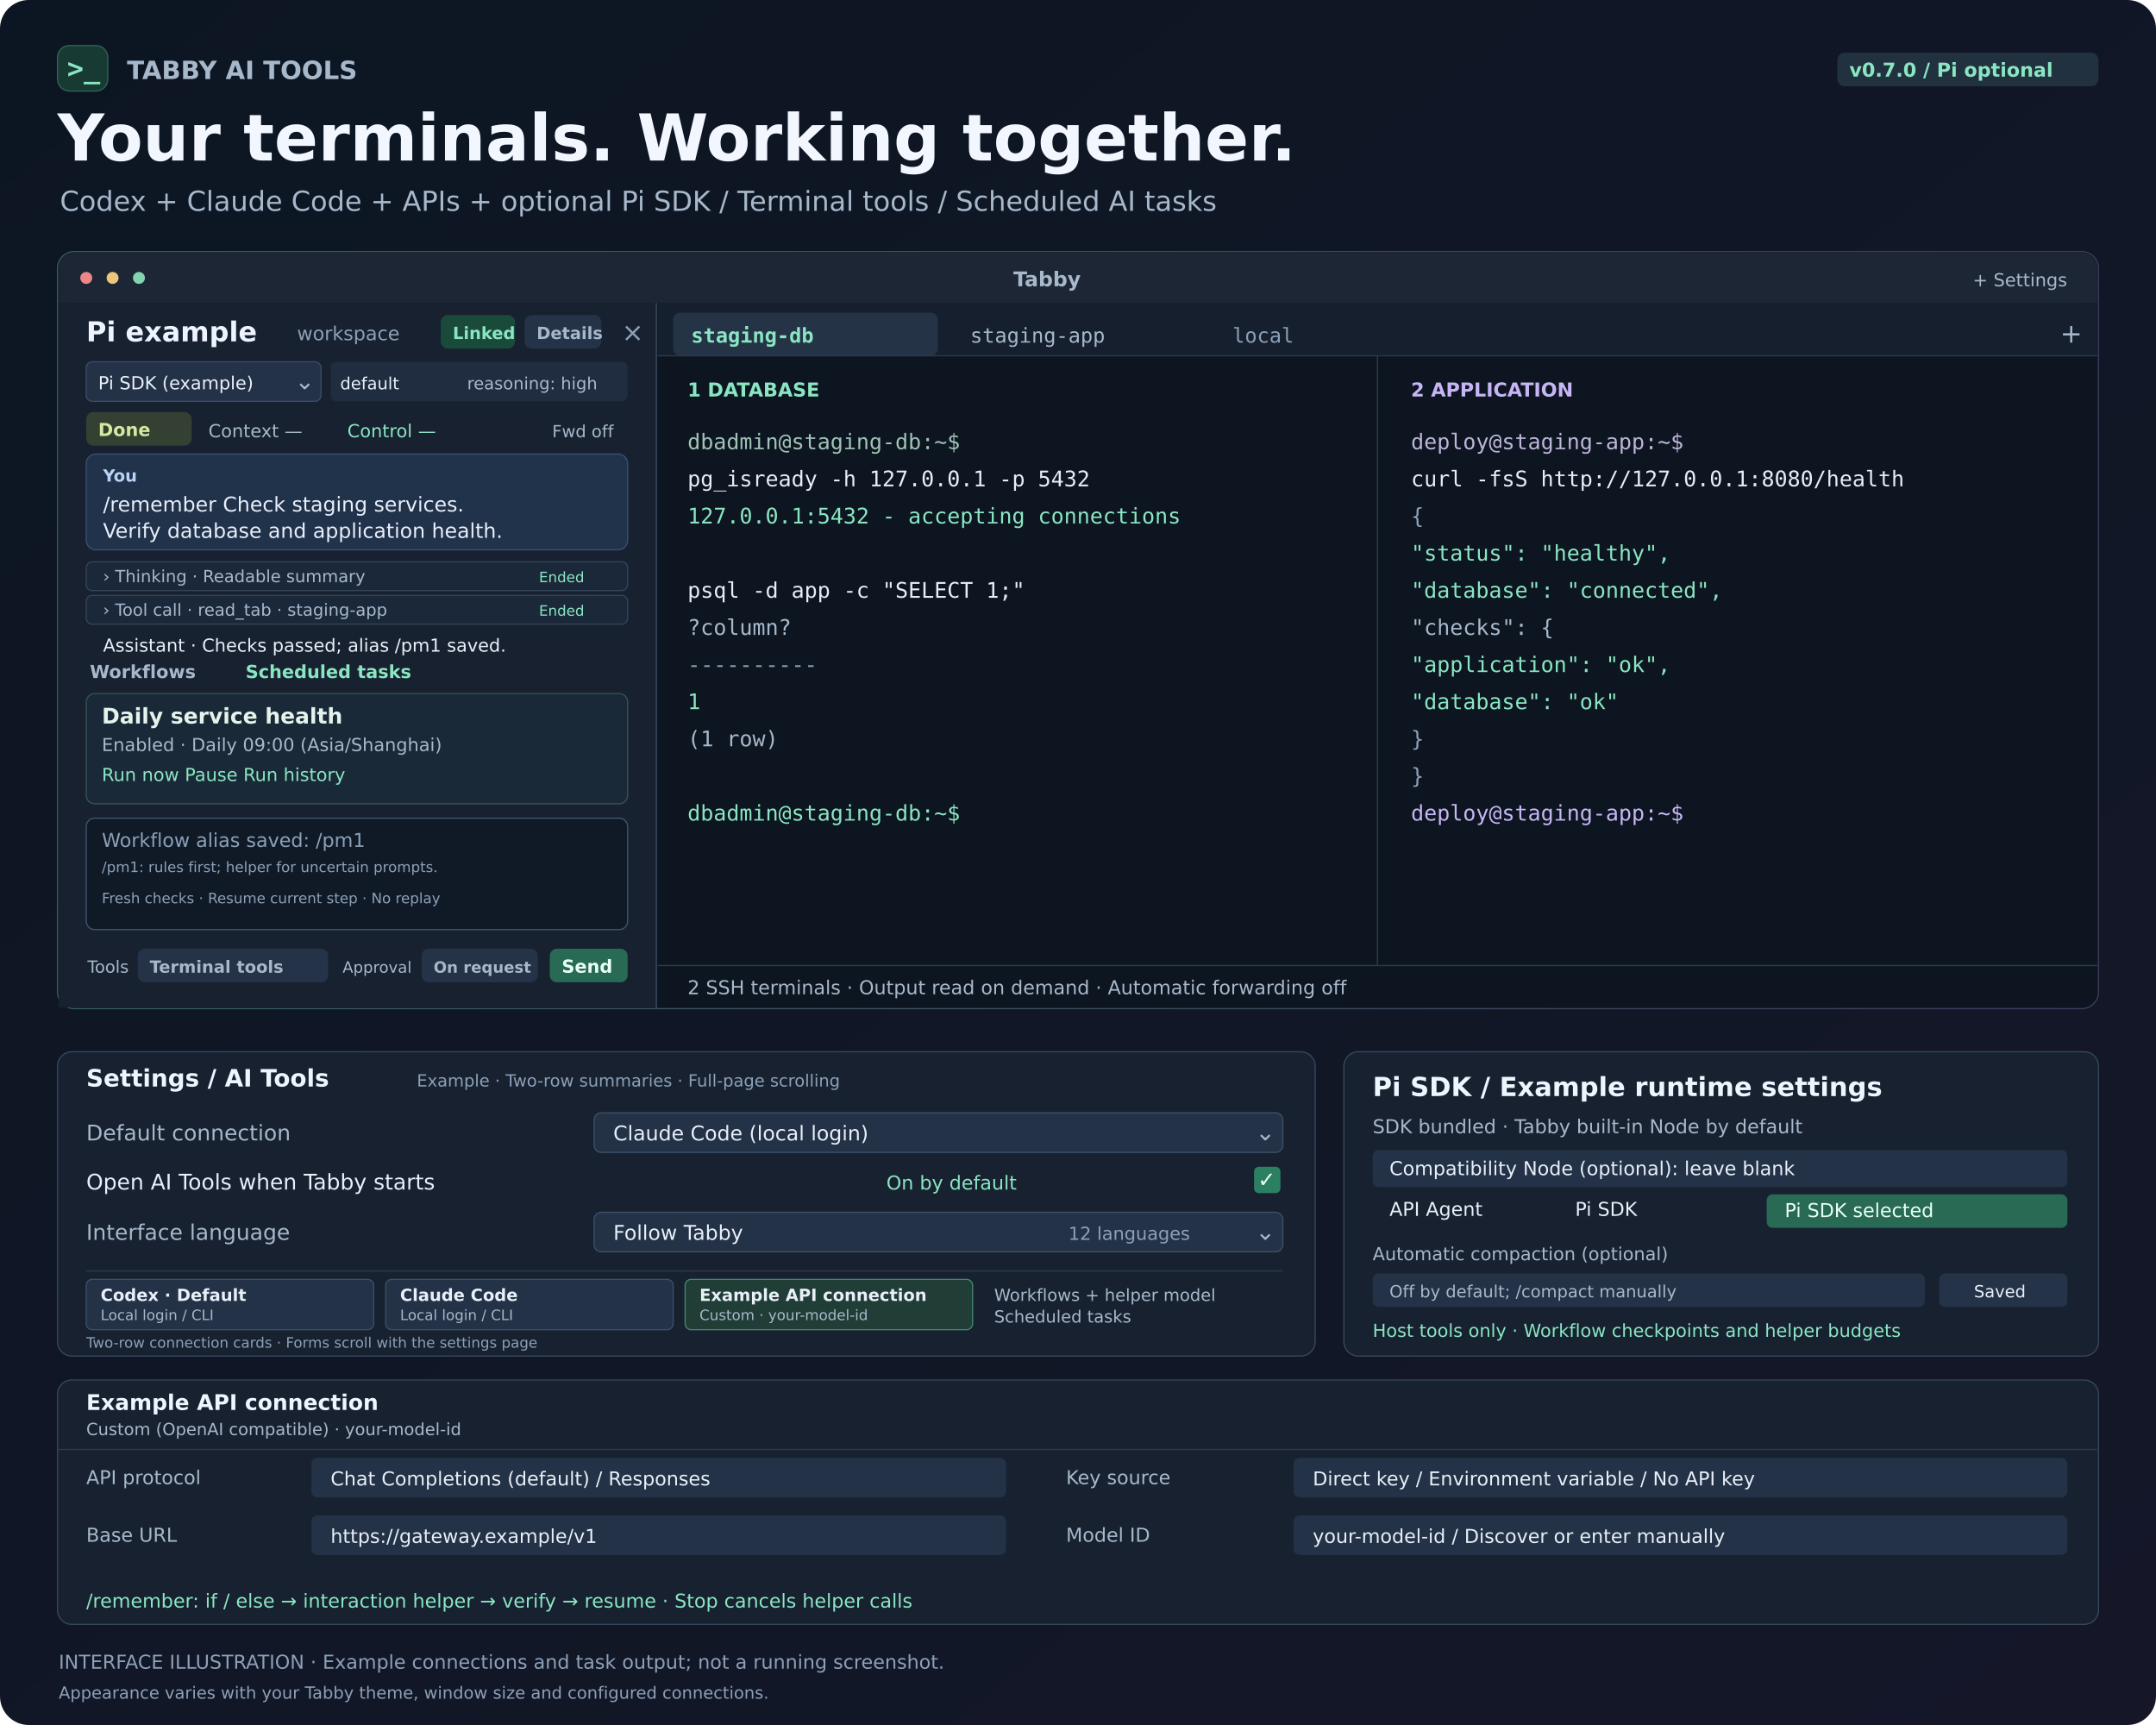
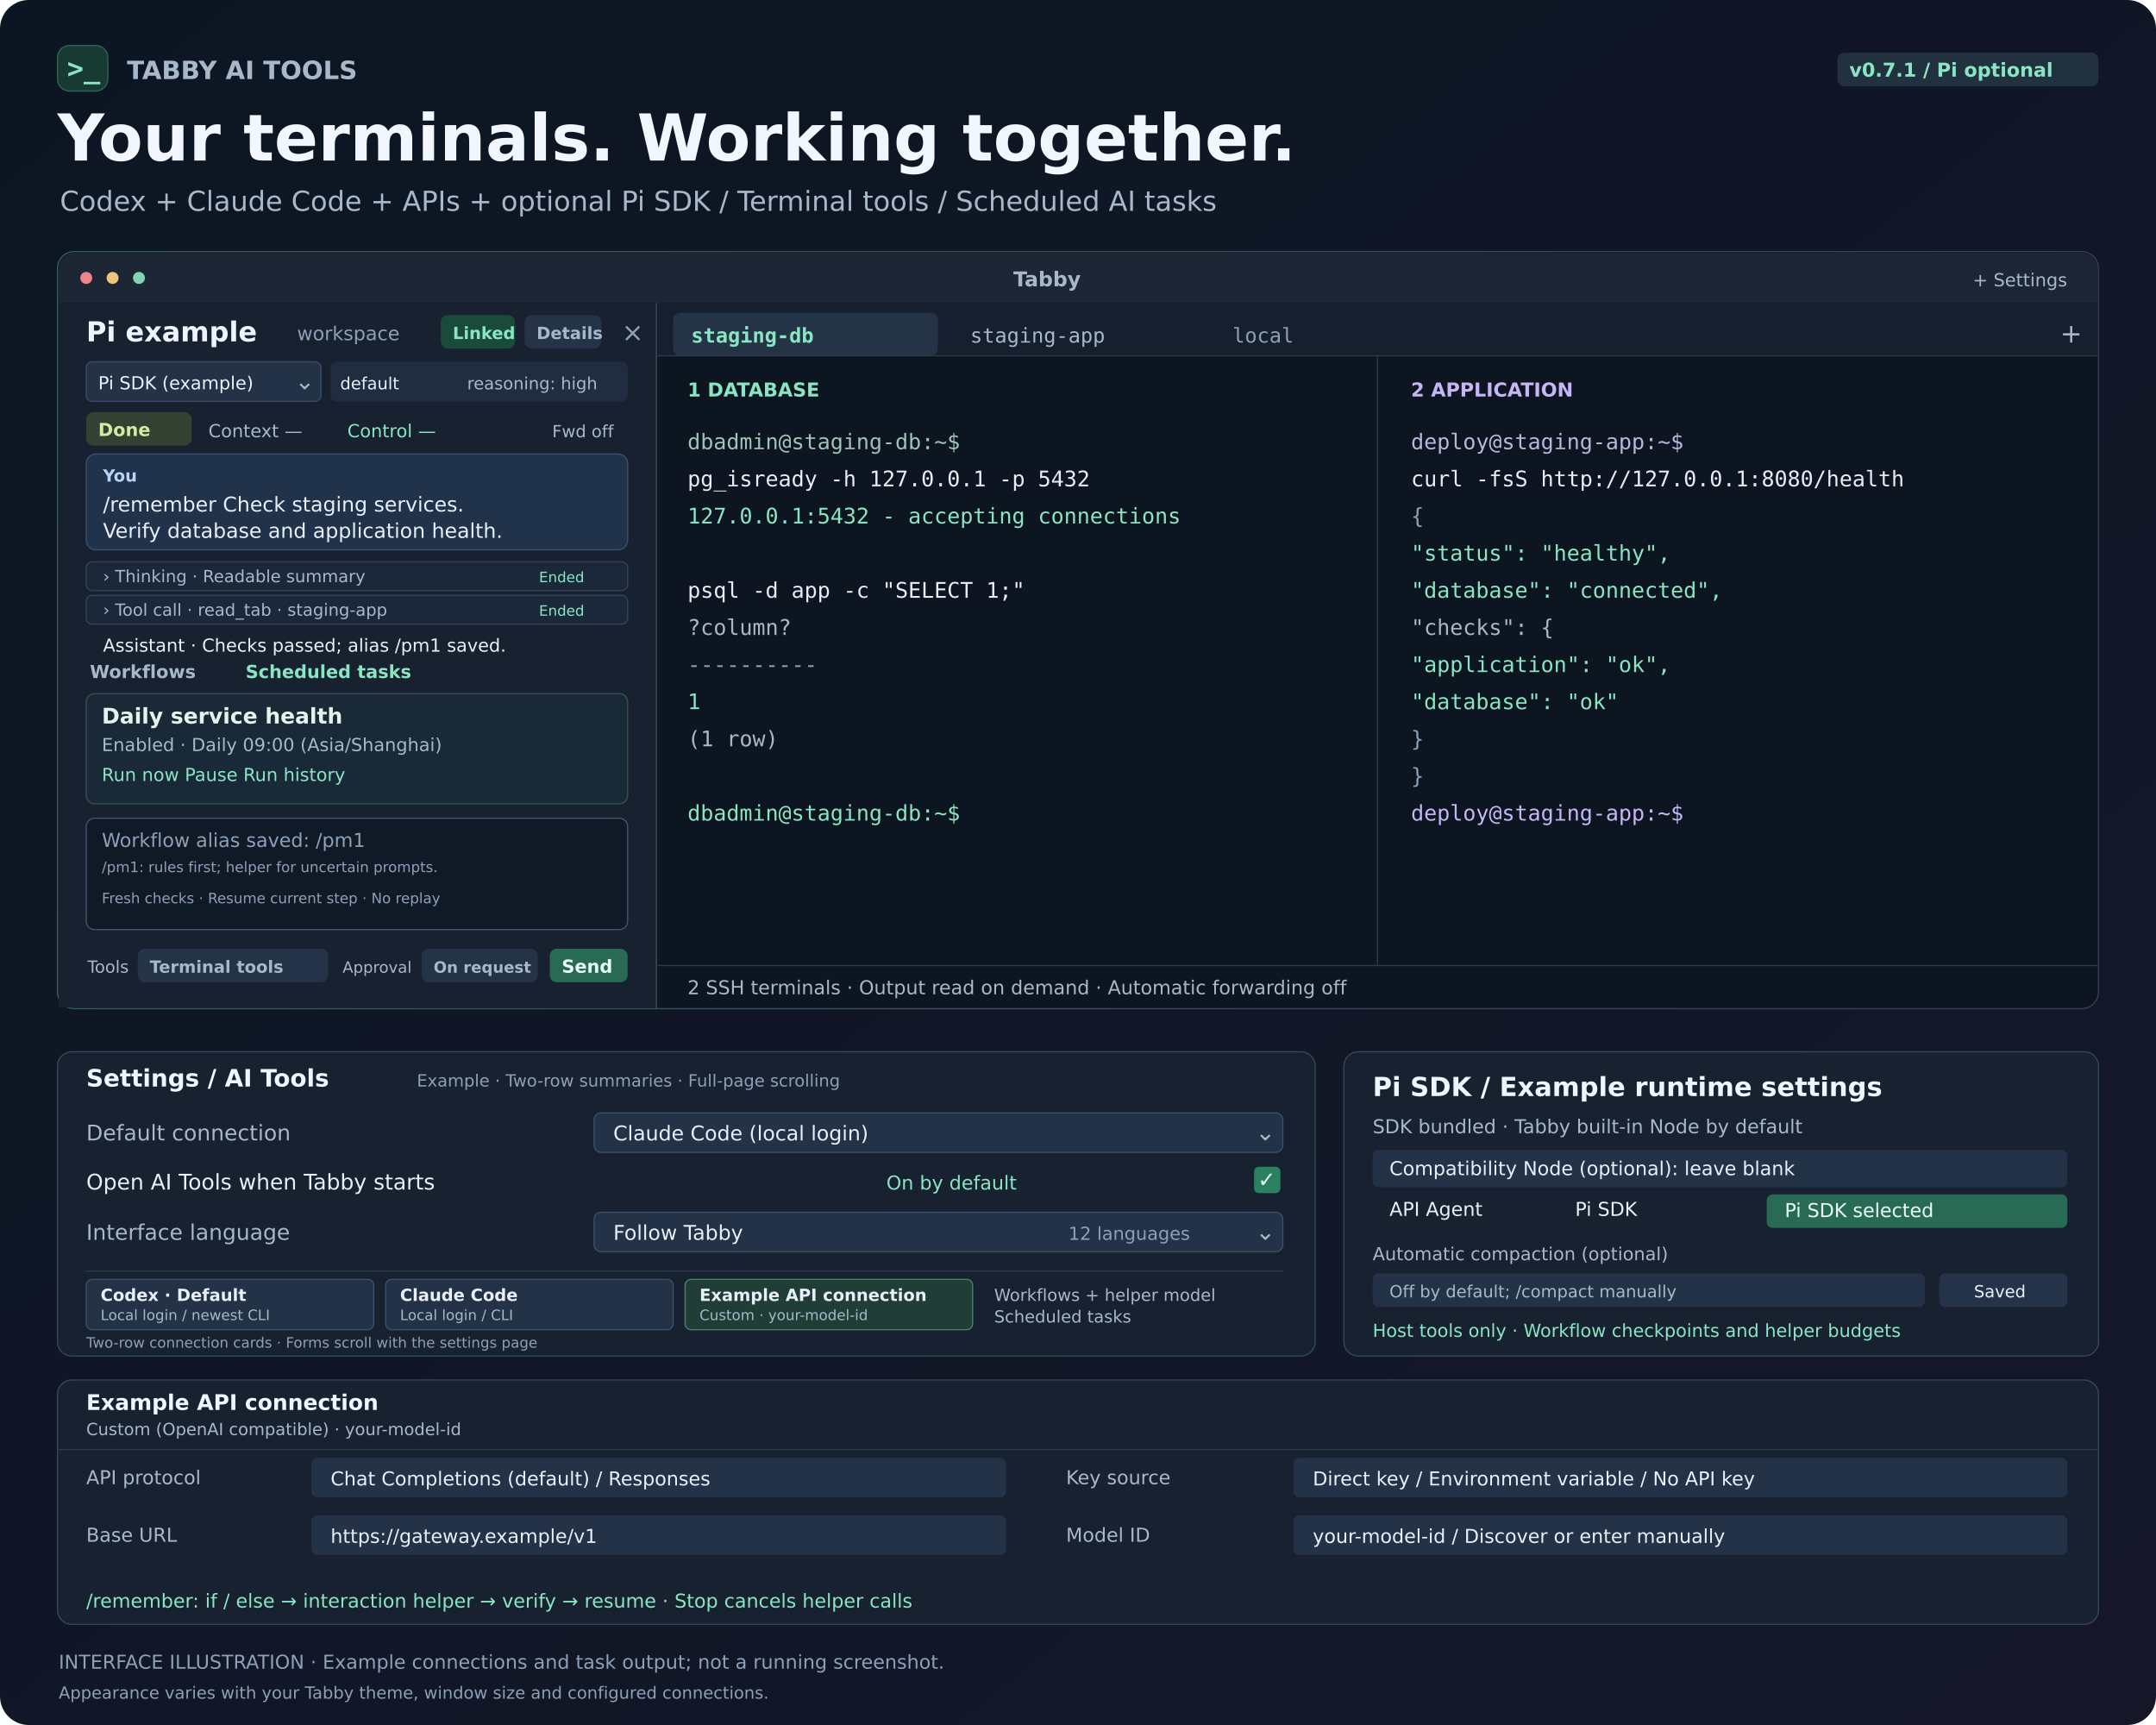
<svg xmlns="http://www.w3.org/2000/svg" width="1800" height="1440" viewBox="0 0 1800 1440" role="img" aria-labelledby="title desc">
  <defs>
    <linearGradient id="background" x2="1" y2="1">
      <stop stop-color="#0c1622" />
      <stop offset="1" stop-color="#151729" />
    </linearGradient>
    <linearGradient id="outline">
      <stop stop-color="#375d5d" />
      <stop offset="1" stop-color="#3b3d5c" />
    </linearGradient>
  </defs>
  <style>
text{font-family:"DejaVu Sans",sans-serif;fill:#e8eff9}
.mono{font-family:"DejaVu Sans Mono",monospace}
</style>
  <rect x="0" y="0" width="1800" height="1440" rx="24" fill="url(#background)" />
  <rect x="48" y="38" width="42" height="38" rx="10" fill="#173a33" stroke="#306355" />
  <text x="56" y="65" font-size="23" font-weight="700" style="fill:#8ae6c2" class="mono">&gt;_</text>
  <text x="106" y="66" font-size="21" font-weight="700" style="fill:#a7b8cb">TABBY AI TOOLS</text>
  <rect x="1534" y="44" width="218" height="28" rx="6" fill="#22313f" />
-   <text x="1544" y="64" font-size="16" font-weight="600" style="fill:#8ae6c2">v0.7.0 / Pi optional</text>
+   <text x="1544" y="64" font-size="16" font-weight="600" style="fill:#8ae6c2">v0.7.1 / Pi optional</text>
  <text x="48" y="134" font-size="54" font-weight="700" style="fill:#f1f6ff">Your terminals. Working together.</text>
  <text x="50" y="176" font-size="23" font-weight="400" style="fill:#a7b8cb">Codex + Claude Code + APIs + optional Pi SDK  /  Terminal tools  /  Scheduled AI tasks</text>
  <rect x="48" y="210" width="1704" height="632" rx="14" fill="#0d1520" stroke="url(#outline)" />
  <rect x="49" y="211" width="1702" height="42" rx="13" fill="#1c2635" />
  <rect x="49" y="235" width="1702" height="18" rx="0" fill="#1c2635" />
  <circle cx="72" cy="232" r="5" fill="#ed8589" />
  <circle cx="94" cy="232" r="5" fill="#ebc67a" />
  <circle cx="116" cy="232" r="5" fill="#83d2b0" />
  <text x="846" y="239" font-size="17" font-weight="600" style="fill:#a7b8cb">Tabby</text>
  <text x="1647" y="239" font-size="15" font-weight="400" style="fill:#a7b8cb">+    Settings</text>
  <rect x="49" y="253" width="499" height="588" rx="0" fill="#172130" />
  <path d="M548 253L548 842" stroke="#3b4b60" />
  <text x="72" y="285" font-size="23" font-weight="700" style="fill:#eef4ff">Pi example</text>
  <text x="248" y="284" font-size="16" font-weight="400" style="fill:#8ca0b8">workspace</text>
  <rect x="368" y="263" width="62" height="28" rx="6" fill="#1a4a3a" />
  <text x="378" y="283" font-size="14" font-weight="600" style="fill:#8ae6c2">Linked</text>
  <rect x="438" y="263" width="64" height="28" rx="6" fill="#253348" />
  <text x="448" y="283" font-size="14" font-weight="600" style="fill:#a7b8cb">Details</text>
  <text x="519" y="285" font-size="22" font-weight="400" style="fill:#8ca0b8">×</text>
  <rect x="72" y="302" width="196" height="33" rx="5" fill="#243247" stroke="#3a4c65" />
  <text x="82" y="325" font-size="15" style="fill:#e8eff9">Pi SDK (example)</text>
  <text x="246" y="325" font-size="20" style="fill:#a7b8cb">⌄</text>
  <rect x="276" y="302" width="248" height="33" rx="5" fill="#202d40" />
  <text x="284" y="325" font-size="14" style="fill:#e8eff9">default</text>
  <text x="390" y="325" font-size="14" style="fill:#a7b8cb">reasoning: high</text>
  <g transform="translate(0 -40)">
    <rect x="72" y="384" width="88" height="28" rx="6" fill="#344132" />
    <text x="82" y="404" font-size="15" font-weight="600" style="fill:#d4e9a1">Done</text>
    <text x="174" y="405" font-size="15" font-weight="400" style="fill:#a7b8cb">Context —</text>
    <text x="290" y="405" font-size="15" font-weight="400" style="fill:#8ae6c2">Control —</text>
    <text x="461" y="405" font-size="14" font-weight="400" style="fill:#a7b8cb">Fwd off</text>
    <rect x="72" y="419" width="452" height="80" rx="8" fill="#21324b" stroke="#3b4f70" />
    <text x="86" y="442" font-size="14" font-weight="600" style="fill:#b9d3f7">You</text>
    <text x="86" y="467" font-size="17" font-weight="400" style="fill:#e8eff9">/remember Check staging services.</text>
    <text x="86" y="489" font-size="17" font-weight="400" style="fill:#e8eff9">Verify database and application health.</text>
    <rect x="72" y="509" width="452" height="24" rx="5" fill="#1b2839" stroke="#344458" />
    <text x="86" y="526" font-size="14" style="fill:#a7b8cb">› Thinking · Readable summary</text>
    <text x="450" y="526" font-size="12" style="fill:#8ae6c2">Ended</text>
    <rect x="72" y="537" width="452" height="24" rx="5" fill="#1b2839" stroke="#344458" />
    <text x="86" y="554" font-size="14" style="fill:#a7b8cb">› Tool call · read_tab · staging-app</text>
    <text x="450" y="554" font-size="12" style="fill:#8ae6c2">Ended</text>
    <text x="86" y="584" font-size="15" style="fill:#e8eff9">Assistant · Checks passed; alias /pm1 saved.</text>
    <text x="75" y="606" font-size="15" font-weight="600" style="fill:#a7b8cb">Workflows</text>
    <text x="205" y="606" font-size="15" font-weight="600" style="fill:#8ae6c2">Scheduled tasks</text>
    <rect x="72" y="619" width="452" height="92" rx="7" fill="#1a2938" stroke="#35534f" />
    <text x="85" y="644" font-size="18" font-weight="600" style="fill:#e5f3eb">Daily service health</text>
    <text x="85" y="667" font-size="15" font-weight="400" style="fill:#a7b8cb">Enabled · Daily 09:00 (Asia/Shanghai)</text>
    <text x="85" y="692" font-size="15" font-weight="400" style="fill:#8ae6c2">Run now    Pause    Run history</text>
  </g>
  <rect x="72" y="683" width="452" height="93" rx="7" fill="#101a27" stroke="#42546d" />
  <text x="85" y="707" font-size="16" font-weight="400" style="fill:#8ca0b8">Workflow alias saved: /pm1</text>
  <text x="85" y="728" font-size="12" font-weight="400" style="fill:#8ca0b8">/pm1: rules first; helper for uncertain prompts.</text>
  <text x="85" y="754" font-size="12" style="fill:#8ca0b8">Fresh checks · Resume current step · No replay</text>
  <text x="73" y="812" font-size="14" font-weight="400" style="fill:#a7b8cb">Tools</text>
  <rect x="115" y="792" width="159" height="28" rx="6" fill="#253348" />
  <text x="125" y="812" font-size="14" font-weight="600" style="fill:#a7b8cb">Terminal tools</text>
  <text x="286" y="812" font-size="13" font-weight="400" style="fill:#a7b8cb">Approval</text>
  <rect x="352" y="792" width="97" height="28" rx="6" fill="#253348" />
  <text x="362" y="812" font-size="13" font-weight="600" style="fill:#a7b8cb">On request</text>
  <rect x="459" y="792" width="65" height="28" rx="6" fill="#286a54" />
  <text x="469" y="812" font-size="15" font-weight="600" style="fill:#e8fff5">Send</text>
  <rect x="549" y="253" width="1202" height="44" rx="0" fill="#151f2d" />
  <rect x="562" y="261" width="221" height="36" rx="6" fill="#253347" />
  <text x="577" y="286" font-size="17" font-weight="600" style="fill:#8ae6c2" class="mono">staging-db</text>
  <text x="810" y="286" font-size="17" font-weight="500" style="fill:#a7b8cb" class="mono">staging-app</text>
  <text x="1029" y="286" font-size="17" font-weight="400" style="fill:#8ca0b8" class="mono">local</text>
  <text x="1720" y="286" font-size="22" font-weight="400" style="fill:#a7b8cb">+</text>
  <path d="M549 297H1751" stroke="#2b3a4d" />
  <path d="M1150 297L1150 806" stroke="#2b3a4d" />
  <text x="574" y="331" font-size="16" font-weight="700" style="fill:#8ae6c2">1  DATABASE</text>
  <text x="1178" y="331" font-size="16" font-weight="700" style="fill:#c7b6f6">2  APPLICATION</text>
  <text x="574" y="375" font-size="18" font-weight="400" style="fill:#a0c3b7" class="mono">dbadmin@staging-db:~$</text>
  <text x="574" y="406" font-size="18" font-weight="400" style="fill:#e6edf8" class="mono">pg_isready -h 127.0.0.1 -p 5432</text>
  <text x="574" y="437" font-size="18" font-weight="400" style="fill:#8ae6c2" class="mono">127.0.0.1:5432 - accepting connections</text>
  <text x="574" y="468" font-size="18" font-weight="400" style="fill:" class="mono" />
  <text x="574" y="499" font-size="18" font-weight="400" style="fill:#e6edf8" class="mono">psql -d app -c "SELECT 1;"</text>
  <text x="574" y="530" font-size="18" font-weight="400" style="fill:#a7b8cb" class="mono"> ?column?</text>
  <text x="574" y="561" font-size="18" font-weight="400" style="fill:#8ca0b8" class="mono">----------</text>
  <text x="574" y="592" font-size="18" font-weight="400" style="fill:#8ae6c2" class="mono">        1</text>
  <text x="574" y="623" font-size="18" font-weight="400" style="fill:#a7b8cb" class="mono">(1 row)</text>
  <text x="574" y="654" font-size="18" font-weight="400" style="fill:" class="mono" />
  <text x="574" y="685" font-size="18" font-weight="400" style="fill:#8ae6c2" class="mono">dbadmin@staging-db:~$</text>
  <text x="1178" y="375" font-size="18" font-weight="400" style="fill:#bdb5da" class="mono">deploy@staging-app:~$</text>
  <text x="1178" y="406" font-size="18" font-weight="400" style="fill:#e6edf8" class="mono">curl -fsS http://127.0.0.1:8080/health</text>
  <text x="1178" y="437" font-size="18" font-weight="400" style="fill:#8ca0b8" class="mono">{</text>
  <text x="1178" y="468" font-size="18" font-weight="400" style="fill:#8ae6c2" class="mono">  "status": "healthy",</text>
  <text x="1178" y="499" font-size="18" font-weight="400" style="fill:#8ae6c2" class="mono">  "database": "connected",</text>
  <text x="1178" y="530" font-size="18" font-weight="400" style="fill:#a7b8cb" class="mono">  "checks": {</text>
  <text x="1178" y="561" font-size="18" font-weight="400" style="fill:#8ae6c2" class="mono">    "application": "ok",</text>
  <text x="1178" y="592" font-size="18" font-weight="400" style="fill:#8ae6c2" class="mono">    "database": "ok"</text>
  <text x="1178" y="623" font-size="18" font-weight="400" style="fill:#8ca0b8" class="mono">  }</text>
  <text x="1178" y="654" font-size="18" font-weight="400" style="fill:#8ca0b8" class="mono">}</text>
  <text x="1178" y="685" font-size="18" font-weight="400" style="fill:#c7b6f6" class="mono">deploy@staging-app:~$</text>
  <path d="M549 806H1751" stroke="#2b3a4d" />
  <text x="574" y="830" font-size="16" font-weight="400" style="fill:#a7b8cb">2 SSH terminals · Output read on demand · Automatic forwarding off</text>
  <rect x="48" y="878" width="1050" height="254" rx="12" fill="#172130" stroke="#35475c" />
  <text x="72" y="907" font-size="20" font-weight="650" style="fill:#edf5ff">Settings  /  AI Tools</text>
  <text x="348" y="907" font-size="14" style="fill:#8ca0b8">Example · Two-row summaries · Full-page scrolling</text>
  <text x="72" y="952" font-size="18" font-weight="400" style="fill:#a7b8cb">Default connection</text>
  <rect x="496" y="929" width="575" height="33" rx="6" fill="#233246" stroke="#3c5068" />
  <text x="512" y="952" font-size="17" font-weight="400" style="fill:#e8eff9">Claude Code (local login)</text>
  <text x="1048" y="952" font-size="20" font-weight="400" style="fill:#a7b8cb">⌄</text>
  <text x="72" y="993" font-size="18" font-weight="400" style="fill:#e8eff9">Open AI Tools when Tabby starts</text>
  <text x="740" y="993" font-size="16" font-weight="500" style="fill:#8ae6c2">On by default</text>
  <rect x="1047" y="974" width="22" height="22" rx="4" fill="#2c8062" />
  <text x="1050" y="991" font-size="18" font-weight="700" style="fill:#e9fff4">✓</text>
  <text x="72" y="1035" font-size="18" font-weight="400" style="fill:#a7b8cb">Interface language</text>
  <rect x="496" y="1012" width="575" height="33" rx="6" fill="#233246" stroke="#3c5068" />
  <text x="512" y="1035" font-size="17" font-weight="400" style="fill:#e8eff9">Follow Tabby</text>
  <text x="892" y="1035" font-size="15" font-weight="400" style="fill:#8ca0b8">12 languages</text>
  <text x="1048" y="1035" font-size="20" font-weight="400" style="fill:#a7b8cb">⌄</text>
  <path d="M72 1061H1071" stroke="#2b3a4d" />
  <rect x="72" y="1068" width="240" height="42" rx="5" fill="#233246" stroke="#3c5068" />
  <text x="84" y="1086" font-size="14" font-weight="600">Codex · Default</text>
-   <text x="84" y="1102" font-size="12" style="fill:#a7b8cb">Local login / CLI</text>
+   <text x="84" y="1102" font-size="12" style="fill:#a7b8cb">Local login / newest CLI</text>
  <rect x="322" y="1068" width="240" height="42" rx="5" fill="#233246" stroke="#3c5068" />
  <text x="334" y="1086" font-size="14" font-weight="600">Claude Code</text>
  <text x="334" y="1102" font-size="12" style="fill:#a7b8cb">Local login / CLI</text>
  <rect x="572" y="1068" width="240" height="42" rx="5" fill="#203e36" stroke="#43866f" />
  <text x="584" y="1086" font-size="14" font-weight="600">Example API connection</text>
  <text x="584" y="1102" font-size="12" style="fill:#a7b8cb">Custom · your-model-id</text>
  <text x="830" y="1086" font-size="14" style="fill:#a7b8cb">Workflows + helper model</text>
  <text x="830" y="1104" font-size="14" style="fill:#a7b8cb">Scheduled tasks</text>
  <text x="72" y="1125" font-size="12" style="fill:#8ca0b8">Two-row connection cards · Forms scroll with the settings page</text>
  <rect x="1122" y="878" width="630" height="254" rx="12" fill="#172130" stroke="#35475c" />
  <text x="1146" y="915" font-size="22" font-weight="650" style="fill:#edf5ff">Pi SDK  /  Example runtime settings</text>
  <text x="1146" y="946" font-size="16" style="fill:#a7b8cb">SDK bundled · Tabby built-in Node by default</text>
  <rect x="1146" y="960" width="580" height="31" rx="5" fill="#233246" />
  <text x="1160" y="981" font-size="16">Compatibility Node (optional): leave blank</text>
  <text x="1160" y="1015" font-size="16">API Agent</text>
  <text x="1315" y="1015" font-size="16">Pi SDK</text>
  <rect x="1475" y="997" width="251" height="28" rx="5" fill="#286a54" />
  <text x="1490" y="1016" font-size="16" style="fill:#e8fff5">Pi SDK selected</text>
  <text x="1146" y="1052" font-size="15" style="fill:#a7b8cb">Automatic compaction (optional)</text>
  <rect x="1146" y="1063" width="461" height="28" rx="5" fill="#233246" />
  <text x="1160" y="1083" font-size="14" style="fill:#a7b8cb">Off by default; /compact manually</text>
  <rect x="1619" y="1063" width="107" height="28" rx="5" fill="#253348" />
  <text x="1648" y="1083" font-size="14">Saved</text>
  <text x="1146" y="1116" font-size="15" style="fill:#8ae6c2">Host tools only · Workflow checkpoints and helper budgets</text>
  <rect x="48" y="1152" width="1704" height="204" rx="12" fill="#172130" stroke="#35475c" />
  <text x="72" y="1177" font-size="18" font-weight="650" style="fill:#edf5ff">Example API connection</text>
  <text x="72" y="1198" font-size="14" style="fill:#a7b8cb">Custom (OpenAI compatible) · your-model-id</text>
  <path d="M49 1210H1751" stroke="#2b3a4d" />
  <text x="72" y="1239" font-size="16" style="fill:#a7b8cb">API protocol</text>
  <rect x="260" y="1217" width="580" height="33" rx="5" fill="#233246" />
  <text x="276" y="1240" font-size="16">Chat Completions (default)  /  Responses</text>
  <text x="890" y="1239" font-size="16" style="fill:#a7b8cb">Key source</text>
  <rect x="1080" y="1217" width="646" height="33" rx="5" fill="#233246" />
  <text x="1096" y="1240" font-size="16">Direct key  /  Environment variable  /  No API key</text>
  <text x="72" y="1287" font-size="16" style="fill:#a7b8cb">Base URL</text>
  <rect x="260" y="1265" width="580" height="33" rx="5" fill="#233246" />
  <text x="276" y="1288" font-size="16">https://gateway.example/v1</text>
  <text x="890" y="1287" font-size="16" style="fill:#a7b8cb">Model ID</text>
  <rect x="1080" y="1265" width="646" height="33" rx="5" fill="#233246" />
  <text x="1096" y="1288" font-size="16">your-model-id  /  Discover or enter manually</text>
  <text x="72" y="1342" font-size="16" style="fill:#8ae6c2">/remember: if / else → interaction helper → verify → resume  ·  Stop cancels helper calls</text>
  <text x="49" y="1393" font-size="16" font-weight="400" style="fill:#8ca0b8">INTERFACE ILLUSTRATION · Example connections and task output; not a running screenshot.</text>
  <text x="49" y="1418" font-size="14" font-weight="400" style="fill:#8ca0b8">Appearance varies with your Tabby theme, window size and configured connections.</text>
</svg>
